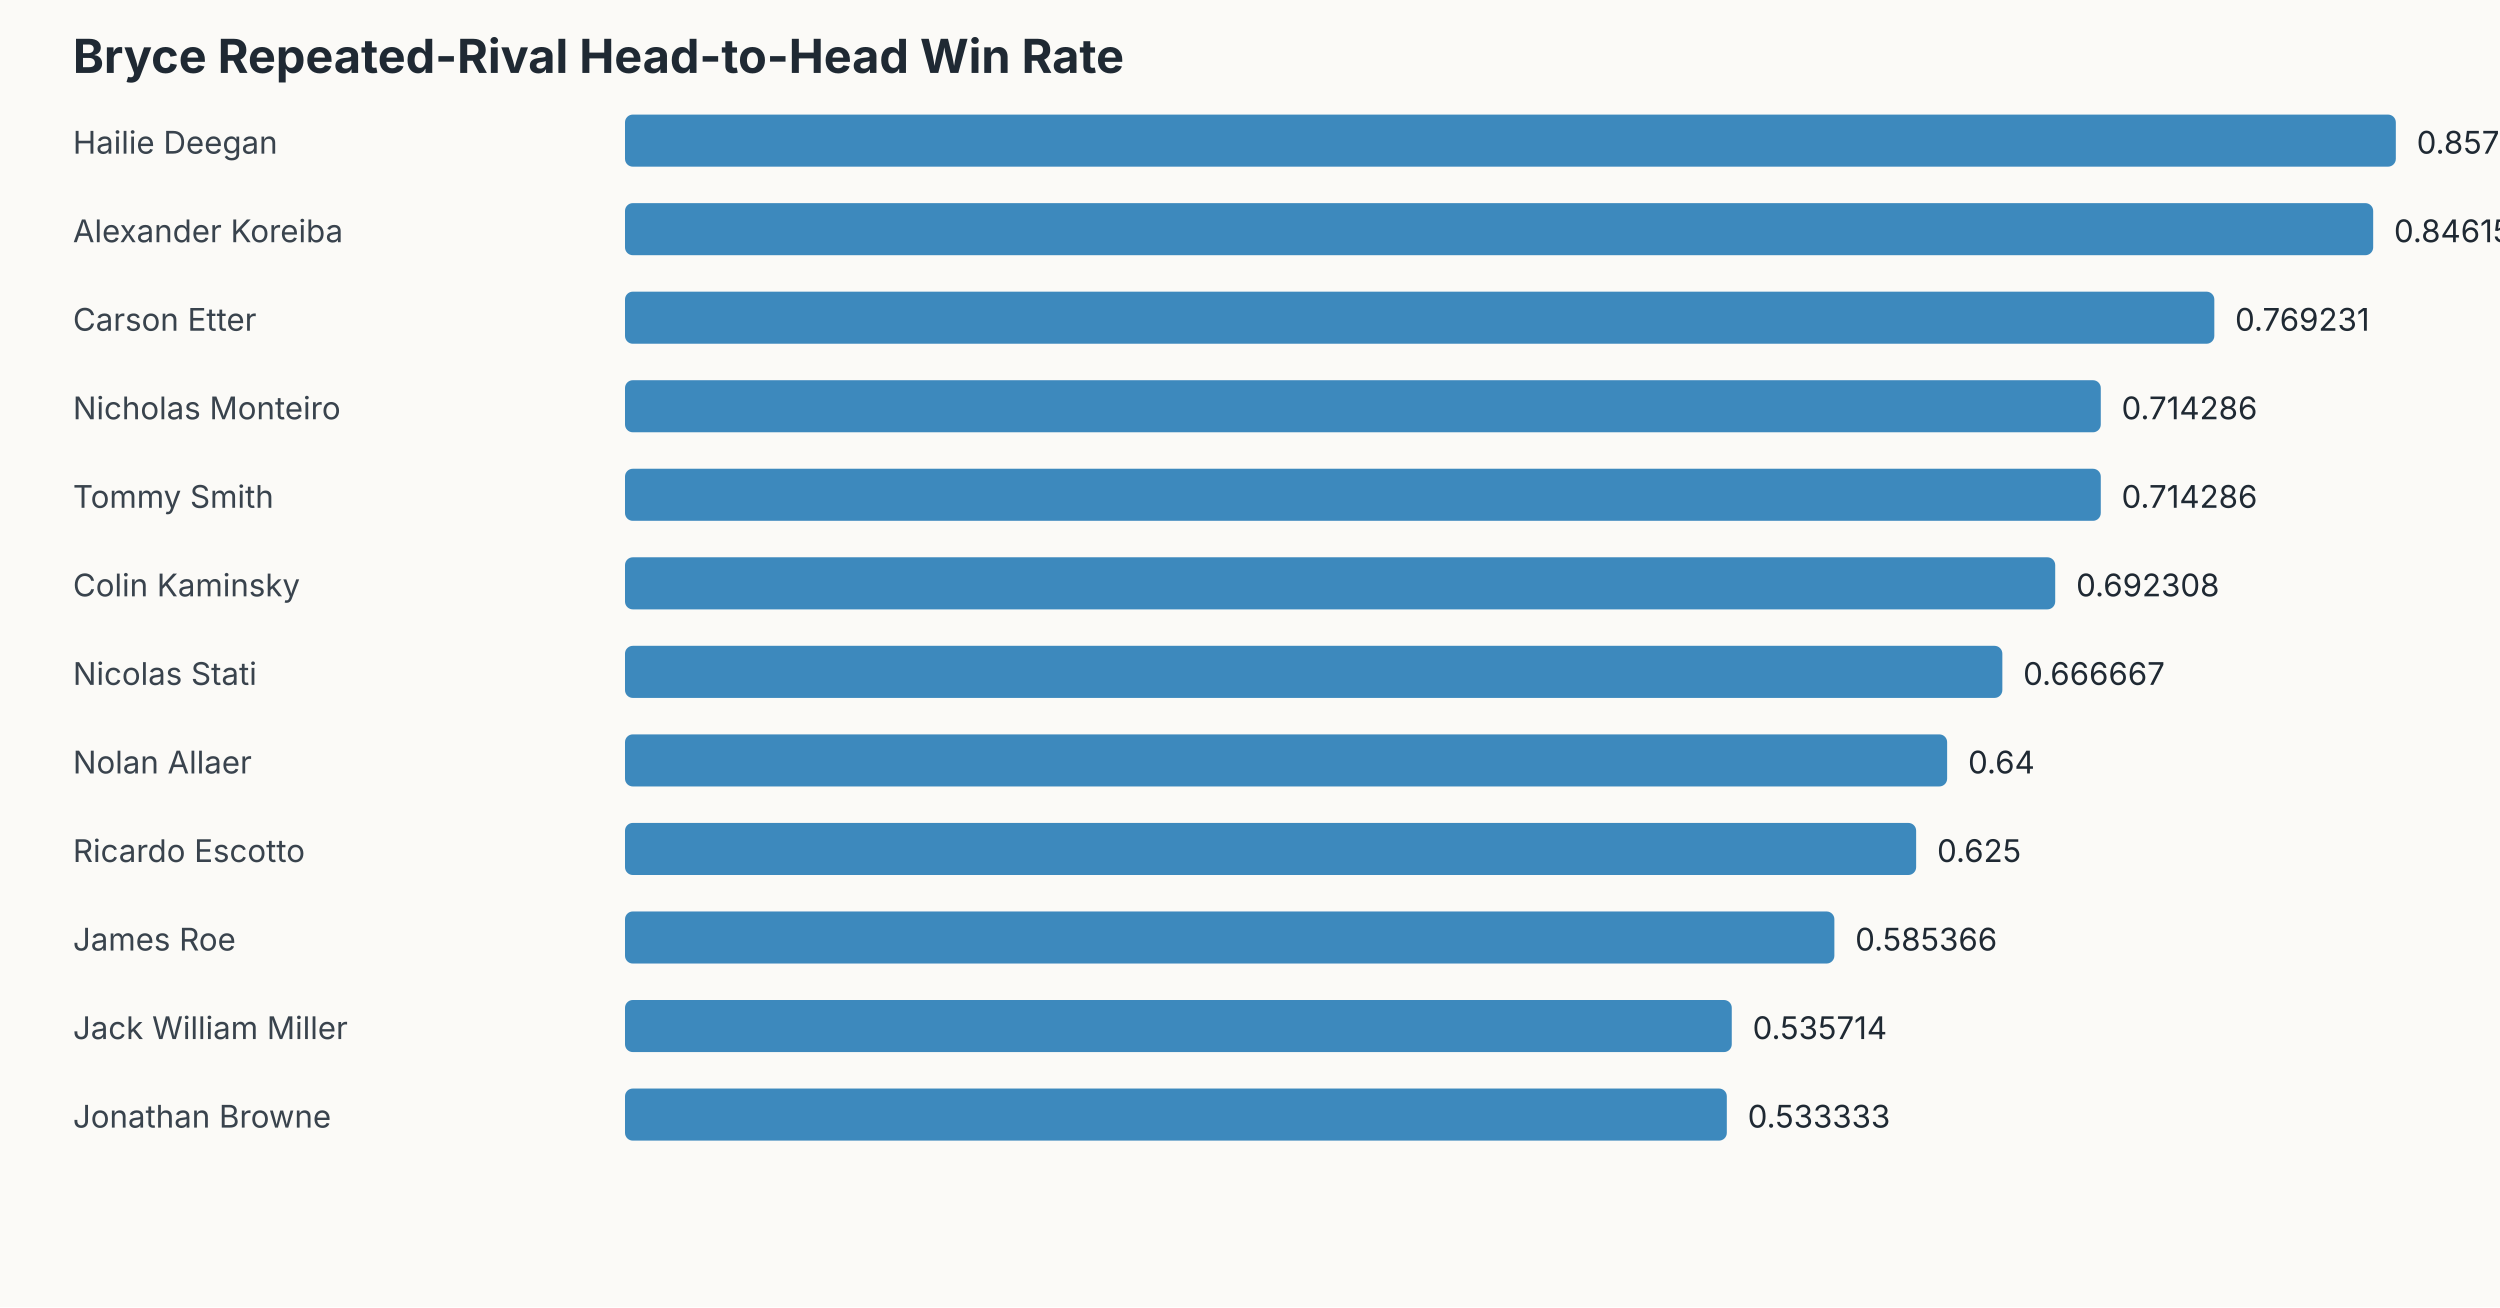
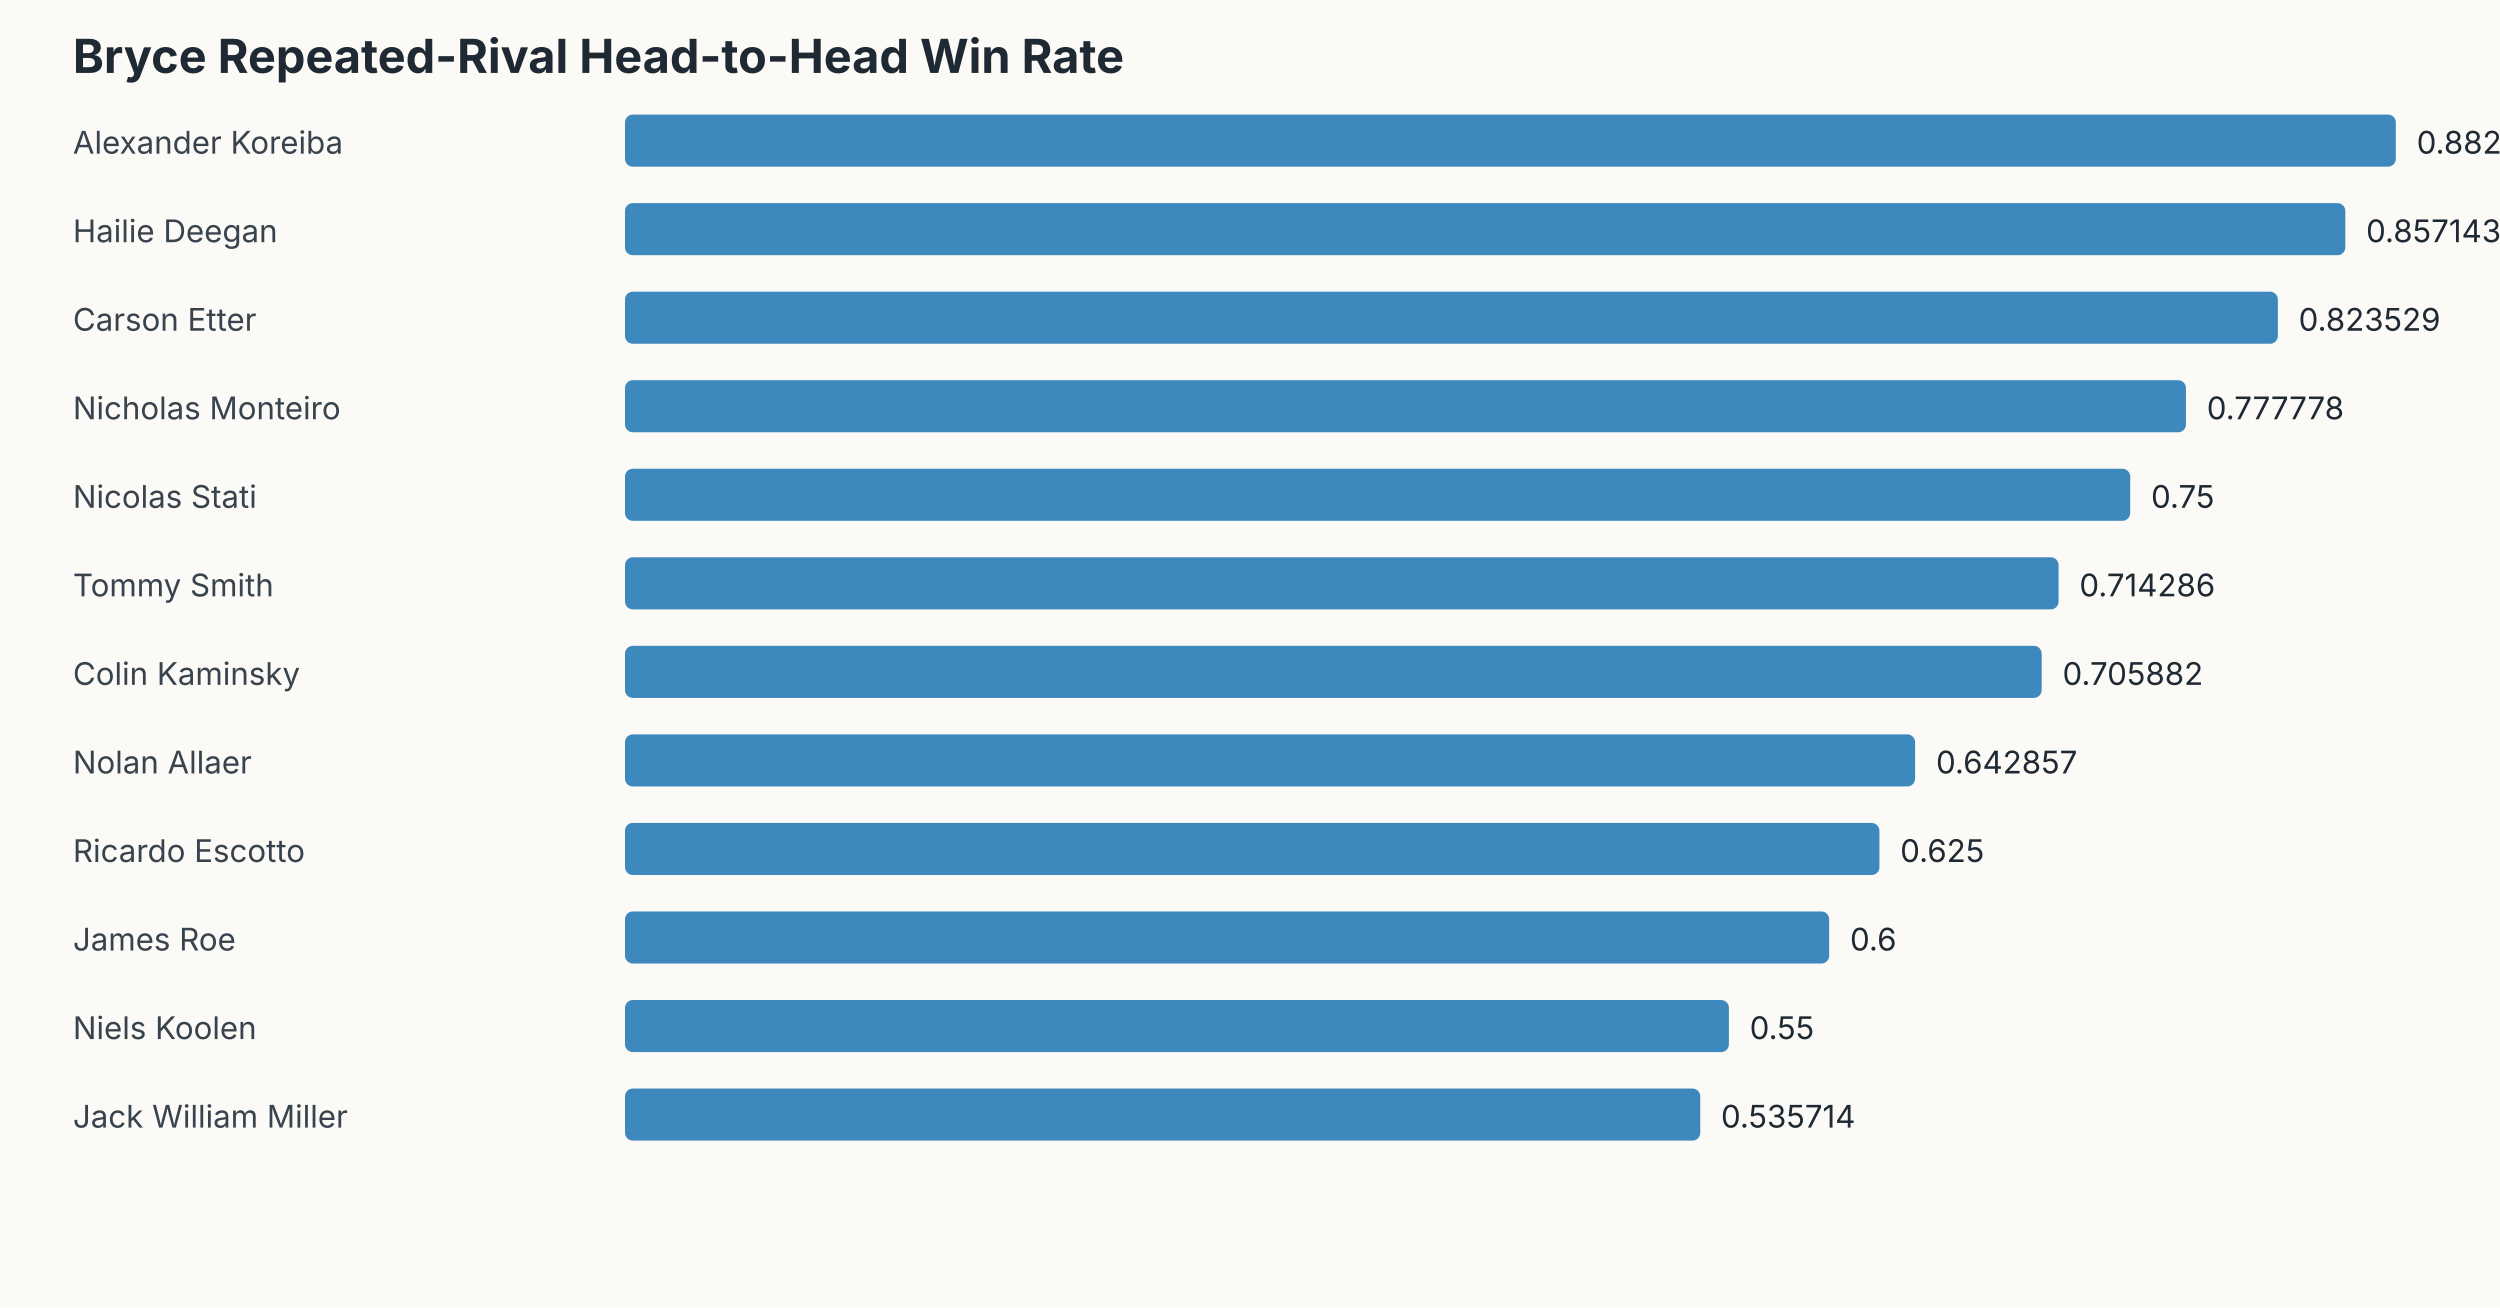
<svg xmlns="http://www.w3.org/2000/svg" width="960" height="502" viewBox="0 0 960 502">
  <rect width="100%" height="100%" fill="#fbfaf7" />
  <text x="28" y="28" font-family="Inter, Arial" font-size="18" font-weight="700" fill="#1f2933">Bryce Repeated-Rival Head-to-Head Win Rate</text>
-   <text x="28" y="59" font-family="Inter, Arial" font-size="12" fill="#39434d">Hailie Deegan</text>
+   <text x="28" y="59" font-family="Inter, Arial" font-size="12" fill="#39434d">Alexander Koreiba</text>
  <rect x="240" y="44" width="680.0" height="20" rx="3" fill="#1f77b4" opacity="0.86" />
-   <text x="928.0" y="59" font-family="Inter, Arial" font-size="12" fill="#1f2933">0.857143</text>
-   <text x="28" y="93" font-family="Inter, Arial" font-size="12" fill="#39434d">Alexander Koreiba</text>
-   <rect x="240" y="78" width="671.3" height="20" rx="3" fill="#1f77b4" opacity="0.86" />
-   <text x="919.282" y="93" font-family="Inter, Arial" font-size="12" fill="#1f2933">0.846154</text>
+   <text x="928.0" y="59" font-family="Inter, Arial" font-size="12" fill="#1f2933">0.882353</text>
+   <text x="28" y="93" font-family="Inter, Arial" font-size="12" fill="#39434d">Hailie Deegan</text>
+   <rect x="240" y="78" width="660.6" height="20" rx="3" fill="#1f77b4" opacity="0.86" />
+   <text x="908.571" y="93" font-family="Inter, Arial" font-size="12" fill="#1f2933">0.857143</text>
  <text x="28" y="127" font-family="Inter, Arial" font-size="12" fill="#39434d">Carson Etter</text>
-   <rect x="240" y="112" width="610.3" height="20" rx="3" fill="#1f77b4" opacity="0.86" />
-   <text x="858.256" y="127" font-family="Inter, Arial" font-size="12" fill="#1f2933">0.769231</text>
+   <rect x="240" y="112" width="634.7" height="20" rx="3" fill="#1f77b4" opacity="0.86" />
+   <text x="882.667" y="127" font-family="Inter, Arial" font-size="12" fill="#1f2933">0.823529</text>
  <text x="28" y="161" font-family="Inter, Arial" font-size="12" fill="#39434d">Nicholas Monteiro</text>
-   <rect x="240" y="146" width="566.7" height="20" rx="3" fill="#1f77b4" opacity="0.86" />
-   <text x="814.667" y="161" font-family="Inter, Arial" font-size="12" fill="#1f2933">0.714286</text>
-   <text x="28" y="195" font-family="Inter, Arial" font-size="12" fill="#39434d">Tommy Smith</text>
-   <rect x="240" y="180" width="566.7" height="20" rx="3" fill="#1f77b4" opacity="0.86" />
-   <text x="814.667" y="195" font-family="Inter, Arial" font-size="12" fill="#1f2933">0.714286</text>
-   <text x="28" y="229" font-family="Inter, Arial" font-size="12" fill="#39434d">Colin Kaminsky</text>
-   <rect x="240" y="214" width="549.2" height="20" rx="3" fill="#1f77b4" opacity="0.86" />
-   <text x="797.231" y="229" font-family="Inter, Arial" font-size="12" fill="#1f2933">0.692308</text>
-   <text x="28" y="263" font-family="Inter, Arial" font-size="12" fill="#39434d">Nicolas Stati</text>
-   <rect x="240" y="248" width="528.9" height="20" rx="3" fill="#1f77b4" opacity="0.86" />
-   <text x="776.889" y="263" font-family="Inter, Arial" font-size="12" fill="#1f2933">0.666667</text>
+   <rect x="240" y="146" width="599.4" height="20" rx="3" fill="#1f77b4" opacity="0.86" />
+   <text x="847.407" y="161" font-family="Inter, Arial" font-size="12" fill="#1f2933">0.777778</text>
+   <text x="28" y="195" font-family="Inter, Arial" font-size="12" fill="#39434d">Nicolas Stati</text>
+   <rect x="240" y="180" width="578.0" height="20" rx="3" fill="#1f77b4" opacity="0.86" />
+   <text x="826.0" y="195" font-family="Inter, Arial" font-size="12" fill="#1f2933">0.75</text>
+   <text x="28" y="229" font-family="Inter, Arial" font-size="12" fill="#39434d">Tommy Smith</text>
+   <rect x="240" y="214" width="550.5" height="20" rx="3" fill="#1f77b4" opacity="0.86" />
+   <text x="798.476" y="229" font-family="Inter, Arial" font-size="12" fill="#1f2933">0.714286</text>
+   <text x="28" y="263" font-family="Inter, Arial" font-size="12" fill="#39434d">Colin Kaminsky</text>
+   <rect x="240" y="248" width="544.0" height="20" rx="3" fill="#1f77b4" opacity="0.86" />
+   <text x="792.0" y="263" font-family="Inter, Arial" font-size="12" fill="#1f2933">0.705882</text>
  <text x="28" y="297" font-family="Inter, Arial" font-size="12" fill="#39434d">Nolan Allaer</text>
-   <rect x="240" y="282" width="507.7" height="20" rx="3" fill="#1f77b4" opacity="0.86" />
-   <text x="755.733" y="297" font-family="Inter, Arial" font-size="12" fill="#1f2933">0.64</text>
+   <rect x="240" y="282" width="495.4" height="20" rx="3" fill="#1f77b4" opacity="0.86" />
+   <text x="743.429" y="297" font-family="Inter, Arial" font-size="12" fill="#1f2933">0.642857</text>
  <text x="28" y="331" font-family="Inter, Arial" font-size="12" fill="#39434d">Ricardo Escotto</text>
-   <rect x="240" y="316" width="495.8" height="20" rx="3" fill="#1f77b4" opacity="0.86" />
-   <text x="743.833" y="331" font-family="Inter, Arial" font-size="12" fill="#1f2933">0.625</text>
+   <rect x="240" y="316" width="481.7" height="20" rx="3" fill="#1f77b4" opacity="0.86" />
+   <text x="729.667" y="331" font-family="Inter, Arial" font-size="12" fill="#1f2933">0.625</text>
  <text x="28" y="365" font-family="Inter, Arial" font-size="12" fill="#39434d">James Roe</text>
-   <rect x="240" y="350" width="464.4" height="20" rx="3" fill="#1f77b4" opacity="0.86" />
-   <text x="712.39" y="365" font-family="Inter, Arial" font-size="12" fill="#1f2933">0.585366</text>
-   <text x="28" y="399" font-family="Inter, Arial" font-size="12" fill="#39434d">Jack William Miller</text>
-   <rect x="240" y="384" width="425.0" height="20" rx="3" fill="#1f77b4" opacity="0.86" />
-   <text x="673.0" y="399" font-family="Inter, Arial" font-size="12" fill="#1f2933">0.535714</text>
-   <text x="28" y="433" font-family="Inter, Arial" font-size="12" fill="#39434d">Jonathan Browne</text>
-   <rect x="240" y="418" width="423.1" height="20" rx="3" fill="#1f77b4" opacity="0.86" />
-   <text x="671.111" y="433" font-family="Inter, Arial" font-size="12" fill="#1f2933">0.533333</text>
+   <rect x="240" y="350" width="462.4" height="20" rx="3" fill="#1f77b4" opacity="0.86" />
+   <text x="710.4" y="365" font-family="Inter, Arial" font-size="12" fill="#1f2933">0.6</text>
+   <text x="28" y="399" font-family="Inter, Arial" font-size="12" fill="#39434d">Niels Koolen</text>
+   <rect x="240" y="384" width="423.9" height="20" rx="3" fill="#1f77b4" opacity="0.86" />
+   <text x="671.867" y="399" font-family="Inter, Arial" font-size="12" fill="#1f2933">0.55</text>
+   <text x="28" y="433" font-family="Inter, Arial" font-size="12" fill="#39434d">Jack William Miller</text>
+   <rect x="240" y="418" width="412.9" height="20" rx="3" fill="#1f77b4" opacity="0.86" />
+   <text x="660.857" y="433" font-family="Inter, Arial" font-size="12" fill="#1f2933">0.535714</text>
</svg>
